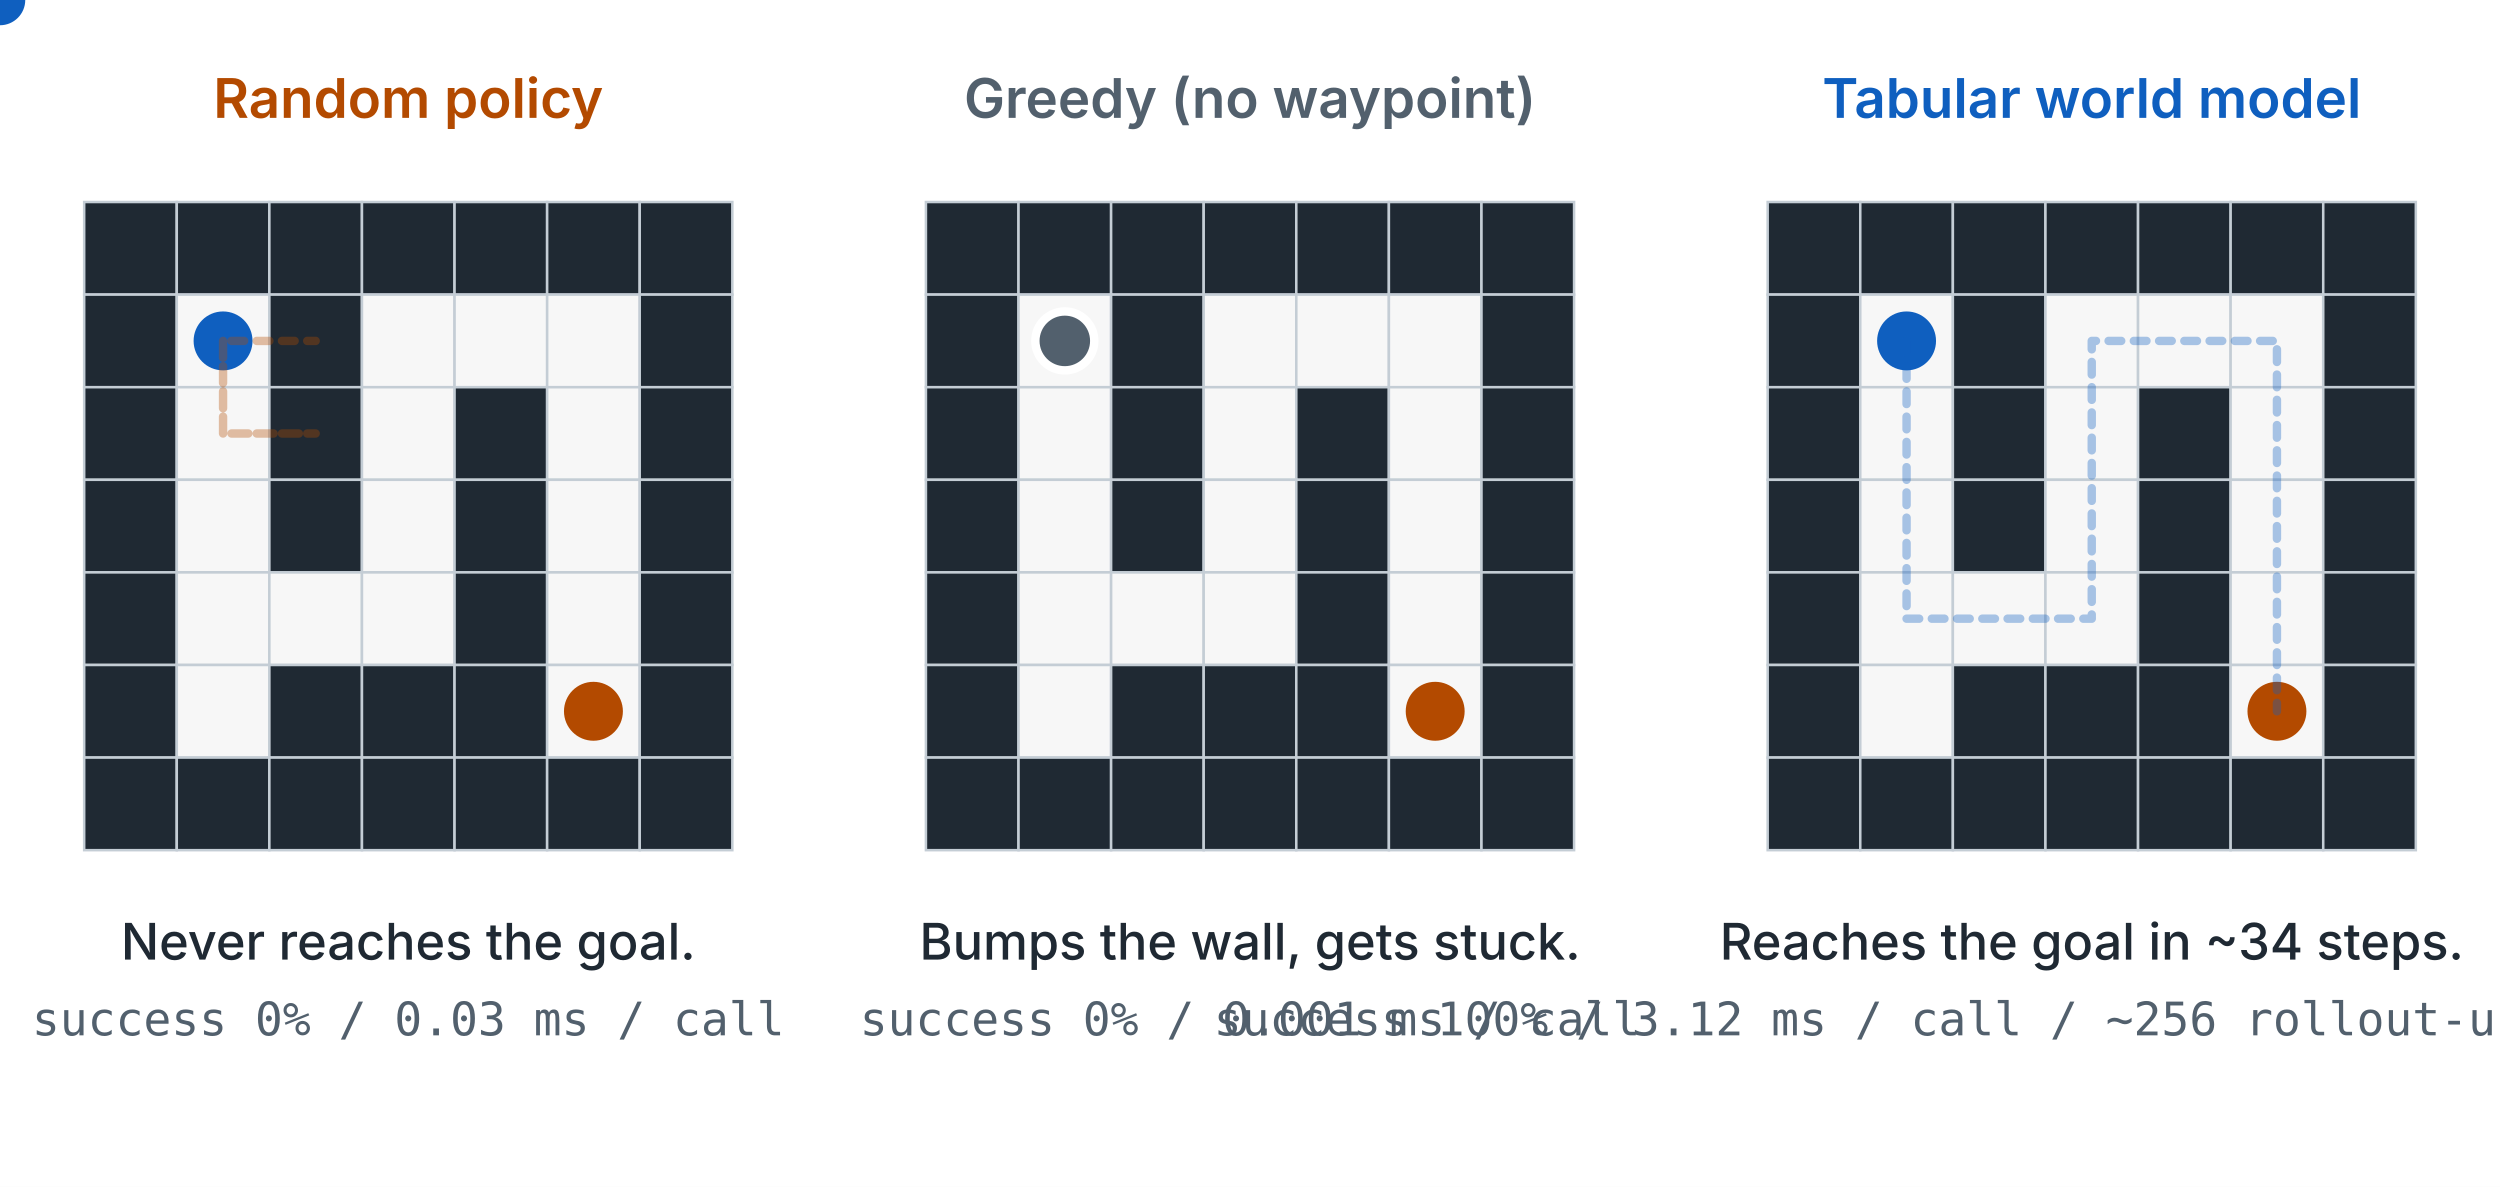
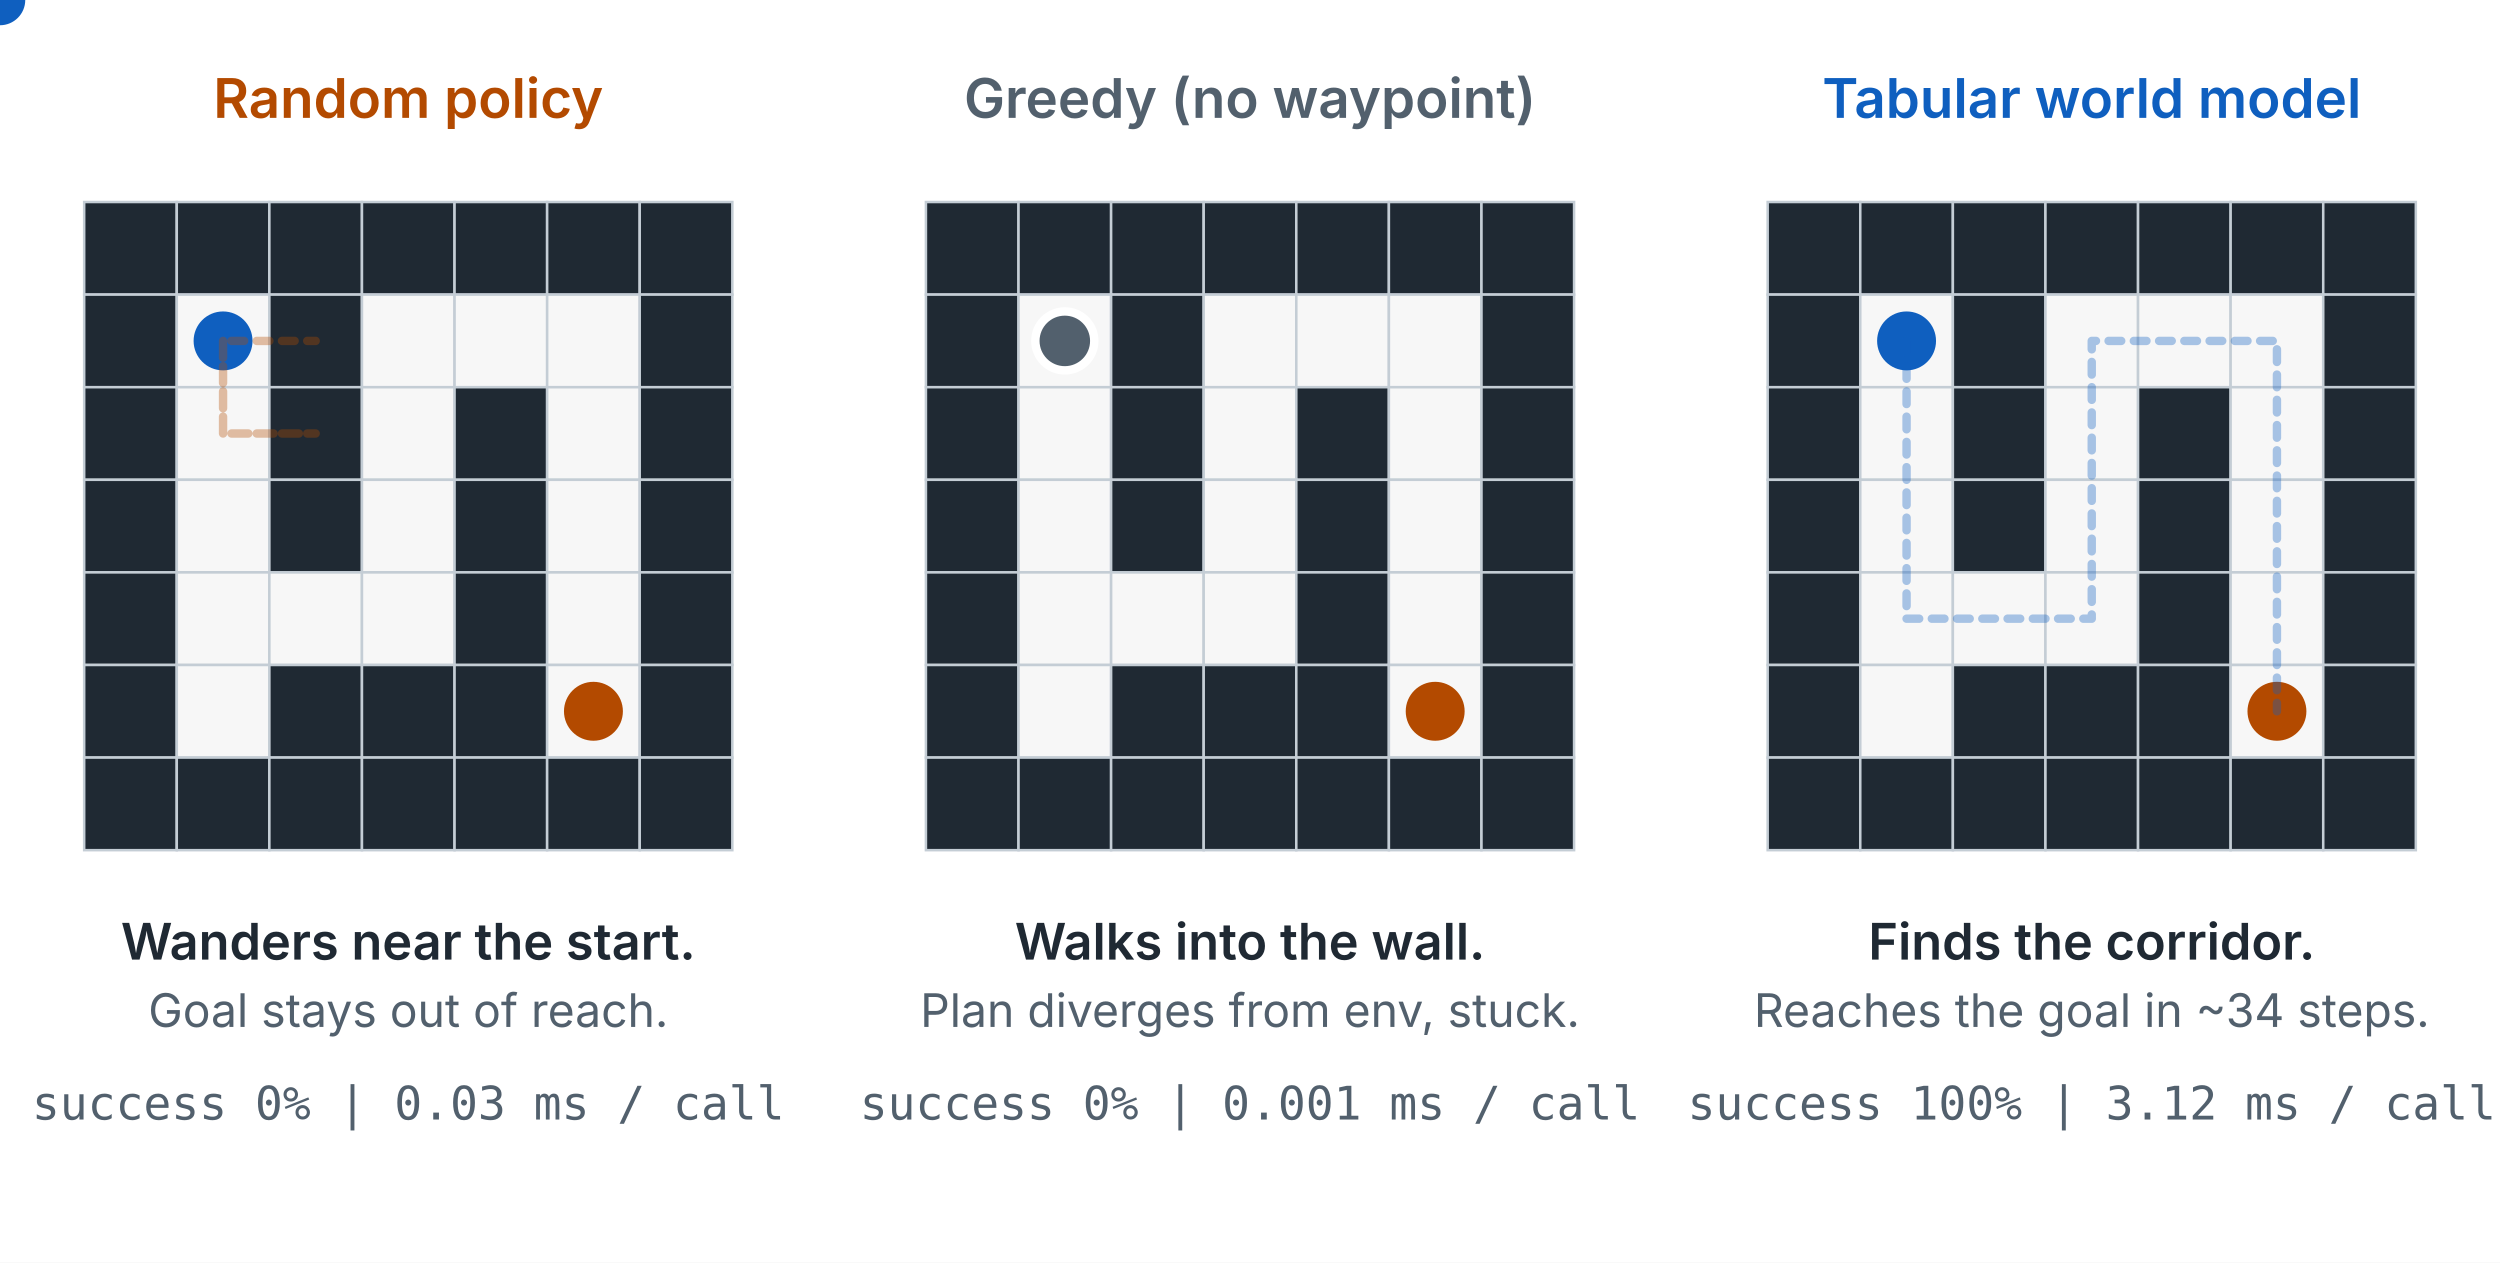
- <svg xmlns="http://www.w3.org/2000/svg" viewBox="0 0 594 282" width="594" height="282" font-family="ui-sans-serif, system-ui, -apple-system, Segoe UI, sans-serif" class="figure figure-comparison">
-   <rect width="594" height="282" fill="#ffffff" />
+ <svg xmlns="http://www.w3.org/2000/svg" viewBox="0 0 594 300" width="594" height="300" font-family="ui-sans-serif, system-ui, -apple-system, Segoe UI, sans-serif" class="figure figure-comparison">
+   <rect width="594" height="300" fill="#ffffff" />
  <text x="97" y="28" font-size="13" font-weight="600" fill="#b34a00" text-anchor="middle">Random policy</text>
  <rect x="20" y="48" width="22" height="22" fill="#1f2933" stroke="#c4cdd5" stroke-width="0.6" />
  <rect x="42" y="48" width="22" height="22" fill="#1f2933" stroke="#c4cdd5" stroke-width="0.6" />
  <rect x="64" y="48" width="22" height="22" fill="#1f2933" stroke="#c4cdd5" stroke-width="0.6" />
  <rect x="86" y="48" width="22" height="22" fill="#1f2933" stroke="#c4cdd5" stroke-width="0.6" />
  <rect x="108" y="48" width="22" height="22" fill="#1f2933" stroke="#c4cdd5" stroke-width="0.6" />
  <rect x="130" y="48" width="22" height="22" fill="#1f2933" stroke="#c4cdd5" stroke-width="0.6" />
  <rect x="152" y="48" width="22" height="22" fill="#1f2933" stroke="#c4cdd5" stroke-width="0.6" />
  <rect x="20" y="70" width="22" height="22" fill="#1f2933" stroke="#c4cdd5" stroke-width="0.6" />
  <rect x="42" y="70" width="22" height="22" fill="#f7f7f7" stroke="#c4cdd5" stroke-width="0.6" />
  <circle cx="53" cy="81" r="7" fill="#0f5fbf" />
  <rect x="64" y="70" width="22" height="22" fill="#1f2933" stroke="#c4cdd5" stroke-width="0.6" />
  <rect x="86" y="70" width="22" height="22" fill="#f7f7f7" stroke="#c4cdd5" stroke-width="0.6" />
  <rect x="108" y="70" width="22" height="22" fill="#f7f7f7" stroke="#c4cdd5" stroke-width="0.6" />
  <rect x="130" y="70" width="22" height="22" fill="#f7f7f7" stroke="#c4cdd5" stroke-width="0.6" />
  <rect x="152" y="70" width="22" height="22" fill="#1f2933" stroke="#c4cdd5" stroke-width="0.6" />
  <rect x="20" y="92" width="22" height="22" fill="#1f2933" stroke="#c4cdd5" stroke-width="0.6" />
  <rect x="42" y="92" width="22" height="22" fill="#f7f7f7" stroke="#c4cdd5" stroke-width="0.6" />
  <rect x="64" y="92" width="22" height="22" fill="#1f2933" stroke="#c4cdd5" stroke-width="0.6" />
  <rect x="86" y="92" width="22" height="22" fill="#f7f7f7" stroke="#c4cdd5" stroke-width="0.6" />
  <rect x="108" y="92" width="22" height="22" fill="#1f2933" stroke="#c4cdd5" stroke-width="0.6" />
  <rect x="130" y="92" width="22" height="22" fill="#f7f7f7" stroke="#c4cdd5" stroke-width="0.6" />
  <rect x="152" y="92" width="22" height="22" fill="#1f2933" stroke="#c4cdd5" stroke-width="0.6" />
  <rect x="20" y="114" width="22" height="22" fill="#1f2933" stroke="#c4cdd5" stroke-width="0.6" />
  <rect x="42" y="114" width="22" height="22" fill="#f7f7f7" stroke="#c4cdd5" stroke-width="0.6" />
  <rect x="64" y="114" width="22" height="22" fill="#1f2933" stroke="#c4cdd5" stroke-width="0.6" />
  <rect x="86" y="114" width="22" height="22" fill="#f7f7f7" stroke="#c4cdd5" stroke-width="0.6" />
  <rect x="108" y="114" width="22" height="22" fill="#1f2933" stroke="#c4cdd5" stroke-width="0.6" />
  <rect x="130" y="114" width="22" height="22" fill="#f7f7f7" stroke="#c4cdd5" stroke-width="0.6" />
  <rect x="152" y="114" width="22" height="22" fill="#1f2933" stroke="#c4cdd5" stroke-width="0.6" />
  <rect x="20" y="136" width="22" height="22" fill="#1f2933" stroke="#c4cdd5" stroke-width="0.6" />
  <rect x="42" y="136" width="22" height="22" fill="#f7f7f7" stroke="#c4cdd5" stroke-width="0.6" />
  <rect x="64" y="136" width="22" height="22" fill="#f7f7f7" stroke="#c4cdd5" stroke-width="0.6" />
  <rect x="86" y="136" width="22" height="22" fill="#f7f7f7" stroke="#c4cdd5" stroke-width="0.6" />
  <rect x="108" y="136" width="22" height="22" fill="#1f2933" stroke="#c4cdd5" stroke-width="0.6" />
  <rect x="130" y="136" width="22" height="22" fill="#f7f7f7" stroke="#c4cdd5" stroke-width="0.6" />
  <rect x="152" y="136" width="22" height="22" fill="#1f2933" stroke="#c4cdd5" stroke-width="0.6" />
  <rect x="20" y="158" width="22" height="22" fill="#1f2933" stroke="#c4cdd5" stroke-width="0.6" />
  <rect x="42" y="158" width="22" height="22" fill="#f7f7f7" stroke="#c4cdd5" stroke-width="0.6" />
  <rect x="64" y="158" width="22" height="22" fill="#1f2933" stroke="#c4cdd5" stroke-width="0.6" />
  <rect x="86" y="158" width="22" height="22" fill="#1f2933" stroke="#c4cdd5" stroke-width="0.6" />
  <rect x="108" y="158" width="22" height="22" fill="#1f2933" stroke="#c4cdd5" stroke-width="0.6" />
  <rect x="130" y="158" width="22" height="22" fill="#f7f7f7" stroke="#c4cdd5" stroke-width="0.6" />
  <circle cx="141" cy="169" r="7" fill="#b34a00" />
  <rect x="152" y="158" width="22" height="22" fill="#1f2933" stroke="#c4cdd5" stroke-width="0.6" />
  <rect x="20" y="180" width="22" height="22" fill="#1f2933" stroke="#c4cdd5" stroke-width="0.6" />
  <rect x="42" y="180" width="22" height="22" fill="#1f2933" stroke="#c4cdd5" stroke-width="0.6" />
  <rect x="64" y="180" width="22" height="22" fill="#1f2933" stroke="#c4cdd5" stroke-width="0.6" />
  <rect x="86" y="180" width="22" height="22" fill="#1f2933" stroke="#c4cdd5" stroke-width="0.6" />
  <rect x="108" y="180" width="22" height="22" fill="#1f2933" stroke="#c4cdd5" stroke-width="0.6" />
  <rect x="130" y="180" width="22" height="22" fill="#1f2933" stroke="#c4cdd5" stroke-width="0.6" />
  <rect x="152" y="180" width="22" height="22" fill="#1f2933" stroke="#c4cdd5" stroke-width="0.6" />
  <path id="agent-path-random" d="M 53,81 L 53,103 L 75,103 L 53,103 L 53,81 L 75,81" fill="none" stroke="#b34a00" stroke-width="2" stroke-opacity="0.35" stroke-linecap="round" stroke-linejoin="round" stroke-dasharray="3,3" />
  <g class="agent-dot">
    <circle r="7" fill="#b34a00" stroke="white" stroke-width="2">
      <animateMotion dur="2.6s" repeatCount="indefinite">
        <mpath href="#agent-path-random" />
      </animateMotion>
    </circle>
  </g>
-   <text x="97" y="228" font-size="12" font-weight="500" fill="#1f2933" text-anchor="middle">Never reaches the goal.</text>
-   <text x="97" y="246" font-size="11" fill="#52606d" text-anchor="middle" font-family="ui-monospace, SFMono-Regular, Menlo, monospace">success 0% / 0.03 ms / call</text>
+   <text x="97" y="228" font-size="12" font-weight="600" fill="#1f2933" text-anchor="middle">Wanders near the start.</text>
+   <text x="97" y="244" font-size="11" font-weight="400" fill="#52606d" text-anchor="middle">Goal stays out of reach.</text>
+   <text x="97" y="266" font-size="11" fill="#52606d" text-anchor="middle" font-family="ui-monospace, SFMono-Regular, Menlo, monospace">success 0%   |   0.03 ms / call</text>
  <text x="297" y="28" font-size="13" font-weight="600" fill="#52606d" text-anchor="middle">Greedy (no waypoint)</text>
  <rect x="220" y="48" width="22" height="22" fill="#1f2933" stroke="#c4cdd5" stroke-width="0.6" />
  <rect x="242" y="48" width="22" height="22" fill="#1f2933" stroke="#c4cdd5" stroke-width="0.6" />
  <rect x="264" y="48" width="22" height="22" fill="#1f2933" stroke="#c4cdd5" stroke-width="0.6" />
  <rect x="286" y="48" width="22" height="22" fill="#1f2933" stroke="#c4cdd5" stroke-width="0.6" />
  <rect x="308" y="48" width="22" height="22" fill="#1f2933" stroke="#c4cdd5" stroke-width="0.6" />
  <rect x="330" y="48" width="22" height="22" fill="#1f2933" stroke="#c4cdd5" stroke-width="0.6" />
  <rect x="352" y="48" width="22" height="22" fill="#1f2933" stroke="#c4cdd5" stroke-width="0.6" />
  <rect x="220" y="70" width="22" height="22" fill="#1f2933" stroke="#c4cdd5" stroke-width="0.6" />
  <rect x="242" y="70" width="22" height="22" fill="#f7f7f7" stroke="#c4cdd5" stroke-width="0.6" />
  <circle cx="253" cy="81" r="7" fill="#0f5fbf" />
  <rect x="264" y="70" width="22" height="22" fill="#1f2933" stroke="#c4cdd5" stroke-width="0.6" />
  <rect x="286" y="70" width="22" height="22" fill="#f7f7f7" stroke="#c4cdd5" stroke-width="0.6" />
  <rect x="308" y="70" width="22" height="22" fill="#f7f7f7" stroke="#c4cdd5" stroke-width="0.6" />
  <rect x="330" y="70" width="22" height="22" fill="#f7f7f7" stroke="#c4cdd5" stroke-width="0.6" />
  <rect x="352" y="70" width="22" height="22" fill="#1f2933" stroke="#c4cdd5" stroke-width="0.6" />
  <rect x="220" y="92" width="22" height="22" fill="#1f2933" stroke="#c4cdd5" stroke-width="0.6" />
  <rect x="242" y="92" width="22" height="22" fill="#f7f7f7" stroke="#c4cdd5" stroke-width="0.6" />
  <rect x="264" y="92" width="22" height="22" fill="#1f2933" stroke="#c4cdd5" stroke-width="0.6" />
  <rect x="286" y="92" width="22" height="22" fill="#f7f7f7" stroke="#c4cdd5" stroke-width="0.6" />
  <rect x="308" y="92" width="22" height="22" fill="#1f2933" stroke="#c4cdd5" stroke-width="0.6" />
  <rect x="330" y="92" width="22" height="22" fill="#f7f7f7" stroke="#c4cdd5" stroke-width="0.6" />
  <rect x="352" y="92" width="22" height="22" fill="#1f2933" stroke="#c4cdd5" stroke-width="0.6" />
  <rect x="220" y="114" width="22" height="22" fill="#1f2933" stroke="#c4cdd5" stroke-width="0.6" />
  <rect x="242" y="114" width="22" height="22" fill="#f7f7f7" stroke="#c4cdd5" stroke-width="0.6" />
  <rect x="264" y="114" width="22" height="22" fill="#1f2933" stroke="#c4cdd5" stroke-width="0.6" />
  <rect x="286" y="114" width="22" height="22" fill="#f7f7f7" stroke="#c4cdd5" stroke-width="0.6" />
  <rect x="308" y="114" width="22" height="22" fill="#1f2933" stroke="#c4cdd5" stroke-width="0.6" />
  <rect x="330" y="114" width="22" height="22" fill="#f7f7f7" stroke="#c4cdd5" stroke-width="0.6" />
  <rect x="352" y="114" width="22" height="22" fill="#1f2933" stroke="#c4cdd5" stroke-width="0.6" />
  <rect x="220" y="136" width="22" height="22" fill="#1f2933" stroke="#c4cdd5" stroke-width="0.6" />
  <rect x="242" y="136" width="22" height="22" fill="#f7f7f7" stroke="#c4cdd5" stroke-width="0.6" />
  <rect x="264" y="136" width="22" height="22" fill="#f7f7f7" stroke="#c4cdd5" stroke-width="0.6" />
  <rect x="286" y="136" width="22" height="22" fill="#f7f7f7" stroke="#c4cdd5" stroke-width="0.6" />
  <rect x="308" y="136" width="22" height="22" fill="#1f2933" stroke="#c4cdd5" stroke-width="0.6" />
  <rect x="330" y="136" width="22" height="22" fill="#f7f7f7" stroke="#c4cdd5" stroke-width="0.6" />
  <rect x="352" y="136" width="22" height="22" fill="#1f2933" stroke="#c4cdd5" stroke-width="0.6" />
  <rect x="220" y="158" width="22" height="22" fill="#1f2933" stroke="#c4cdd5" stroke-width="0.6" />
  <rect x="242" y="158" width="22" height="22" fill="#f7f7f7" stroke="#c4cdd5" stroke-width="0.6" />
  <rect x="264" y="158" width="22" height="22" fill="#1f2933" stroke="#c4cdd5" stroke-width="0.6" />
  <rect x="286" y="158" width="22" height="22" fill="#1f2933" stroke="#c4cdd5" stroke-width="0.6" />
  <rect x="308" y="158" width="22" height="22" fill="#1f2933" stroke="#c4cdd5" stroke-width="0.6" />
  <rect x="330" y="158" width="22" height="22" fill="#f7f7f7" stroke="#c4cdd5" stroke-width="0.6" />
  <circle cx="341" cy="169" r="7" fill="#b34a00" />
  <rect x="352" y="158" width="22" height="22" fill="#1f2933" stroke="#c4cdd5" stroke-width="0.6" />
  <rect x="220" y="180" width="22" height="22" fill="#1f2933" stroke="#c4cdd5" stroke-width="0.6" />
  <rect x="242" y="180" width="22" height="22" fill="#1f2933" stroke="#c4cdd5" stroke-width="0.6" />
  <rect x="264" y="180" width="22" height="22" fill="#1f2933" stroke="#c4cdd5" stroke-width="0.6" />
  <rect x="286" y="180" width="22" height="22" fill="#1f2933" stroke="#c4cdd5" stroke-width="0.6" />
  <rect x="308" y="180" width="22" height="22" fill="#1f2933" stroke="#c4cdd5" stroke-width="0.6" />
  <rect x="330" y="180" width="22" height="22" fill="#1f2933" stroke="#c4cdd5" stroke-width="0.6" />
  <rect x="352" y="180" width="22" height="22" fill="#1f2933" stroke="#c4cdd5" stroke-width="0.6" />
  <g class="agent-dot agent-stuck">
    <circle cx="253" cy="81" r="7" fill="#52606d" stroke="white" stroke-width="2">
      <animate attributeName="cx" values="253;257;253;257;253" dur="1.2s" repeatCount="indefinite" />
    </circle>
  </g>
-   <text x="297" y="228" font-size="12" font-weight="500" fill="#1f2933" text-anchor="middle">Bumps the wall, gets stuck.</text>
-   <text x="297" y="246" font-size="11" fill="#52606d" text-anchor="middle" font-family="ui-monospace, SFMono-Regular, Menlo, monospace">success 0% / 0.001 ms / call</text>
+   <text x="297" y="228" font-size="12" font-weight="600" fill="#1f2933" text-anchor="middle">Walks into the wall.</text>
+   <text x="297" y="244" font-size="11" font-weight="400" fill="#52606d" text-anchor="middle">Plan diverges from env, stuck.</text>
+   <text x="297" y="266" font-size="11" fill="#52606d" text-anchor="middle" font-family="ui-monospace, SFMono-Regular, Menlo, monospace">success 0%   |   0.001 ms / call</text>
  <text x="497" y="28" font-size="13" font-weight="600" fill="#0f5fbf" text-anchor="middle">Tabular world model</text>
  <rect x="420" y="48" width="22" height="22" fill="#1f2933" stroke="#c4cdd5" stroke-width="0.6" />
  <rect x="442" y="48" width="22" height="22" fill="#1f2933" stroke="#c4cdd5" stroke-width="0.6" />
  <rect x="464" y="48" width="22" height="22" fill="#1f2933" stroke="#c4cdd5" stroke-width="0.6" />
  <rect x="486" y="48" width="22" height="22" fill="#1f2933" stroke="#c4cdd5" stroke-width="0.6" />
  <rect x="508" y="48" width="22" height="22" fill="#1f2933" stroke="#c4cdd5" stroke-width="0.6" />
  <rect x="530" y="48" width="22" height="22" fill="#1f2933" stroke="#c4cdd5" stroke-width="0.6" />
  <rect x="552" y="48" width="22" height="22" fill="#1f2933" stroke="#c4cdd5" stroke-width="0.6" />
  <rect x="420" y="70" width="22" height="22" fill="#1f2933" stroke="#c4cdd5" stroke-width="0.6" />
  <rect x="442" y="70" width="22" height="22" fill="#f7f7f7" stroke="#c4cdd5" stroke-width="0.6" />
  <circle cx="453" cy="81" r="7" fill="#0f5fbf" />
  <rect x="464" y="70" width="22" height="22" fill="#1f2933" stroke="#c4cdd5" stroke-width="0.6" />
  <rect x="486" y="70" width="22" height="22" fill="#f7f7f7" stroke="#c4cdd5" stroke-width="0.6" />
  <rect x="508" y="70" width="22" height="22" fill="#f7f7f7" stroke="#c4cdd5" stroke-width="0.6" />
  <rect x="530" y="70" width="22" height="22" fill="#f7f7f7" stroke="#c4cdd5" stroke-width="0.6" />
  <rect x="552" y="70" width="22" height="22" fill="#1f2933" stroke="#c4cdd5" stroke-width="0.6" />
  <rect x="420" y="92" width="22" height="22" fill="#1f2933" stroke="#c4cdd5" stroke-width="0.6" />
  <rect x="442" y="92" width="22" height="22" fill="#f7f7f7" stroke="#c4cdd5" stroke-width="0.6" />
  <rect x="464" y="92" width="22" height="22" fill="#1f2933" stroke="#c4cdd5" stroke-width="0.6" />
  <rect x="486" y="92" width="22" height="22" fill="#f7f7f7" stroke="#c4cdd5" stroke-width="0.6" />
  <rect x="508" y="92" width="22" height="22" fill="#1f2933" stroke="#c4cdd5" stroke-width="0.6" />
  <rect x="530" y="92" width="22" height="22" fill="#f7f7f7" stroke="#c4cdd5" stroke-width="0.6" />
  <rect x="552" y="92" width="22" height="22" fill="#1f2933" stroke="#c4cdd5" stroke-width="0.6" />
  <rect x="420" y="114" width="22" height="22" fill="#1f2933" stroke="#c4cdd5" stroke-width="0.6" />
  <rect x="442" y="114" width="22" height="22" fill="#f7f7f7" stroke="#c4cdd5" stroke-width="0.6" />
  <rect x="464" y="114" width="22" height="22" fill="#1f2933" stroke="#c4cdd5" stroke-width="0.6" />
  <rect x="486" y="114" width="22" height="22" fill="#f7f7f7" stroke="#c4cdd5" stroke-width="0.6" />
  <rect x="508" y="114" width="22" height="22" fill="#1f2933" stroke="#c4cdd5" stroke-width="0.6" />
  <rect x="530" y="114" width="22" height="22" fill="#f7f7f7" stroke="#c4cdd5" stroke-width="0.6" />
  <rect x="552" y="114" width="22" height="22" fill="#1f2933" stroke="#c4cdd5" stroke-width="0.6" />
  <rect x="420" y="136" width="22" height="22" fill="#1f2933" stroke="#c4cdd5" stroke-width="0.6" />
  <rect x="442" y="136" width="22" height="22" fill="#f7f7f7" stroke="#c4cdd5" stroke-width="0.6" />
  <rect x="464" y="136" width="22" height="22" fill="#f7f7f7" stroke="#c4cdd5" stroke-width="0.6" />
  <rect x="486" y="136" width="22" height="22" fill="#f7f7f7" stroke="#c4cdd5" stroke-width="0.6" />
  <rect x="508" y="136" width="22" height="22" fill="#1f2933" stroke="#c4cdd5" stroke-width="0.6" />
  <rect x="530" y="136" width="22" height="22" fill="#f7f7f7" stroke="#c4cdd5" stroke-width="0.6" />
  <rect x="552" y="136" width="22" height="22" fill="#1f2933" stroke="#c4cdd5" stroke-width="0.6" />
  <rect x="420" y="158" width="22" height="22" fill="#1f2933" stroke="#c4cdd5" stroke-width="0.6" />
  <rect x="442" y="158" width="22" height="22" fill="#f7f7f7" stroke="#c4cdd5" stroke-width="0.6" />
  <rect x="464" y="158" width="22" height="22" fill="#1f2933" stroke="#c4cdd5" stroke-width="0.6" />
  <rect x="486" y="158" width="22" height="22" fill="#1f2933" stroke="#c4cdd5" stroke-width="0.6" />
  <rect x="508" y="158" width="22" height="22" fill="#1f2933" stroke="#c4cdd5" stroke-width="0.6" />
  <rect x="530" y="158" width="22" height="22" fill="#f7f7f7" stroke="#c4cdd5" stroke-width="0.6" />
  <circle cx="541" cy="169" r="7" fill="#b34a00" />
  <rect x="552" y="158" width="22" height="22" fill="#1f2933" stroke="#c4cdd5" stroke-width="0.6" />
  <rect x="420" y="180" width="22" height="22" fill="#1f2933" stroke="#c4cdd5" stroke-width="0.6" />
  <rect x="442" y="180" width="22" height="22" fill="#1f2933" stroke="#c4cdd5" stroke-width="0.6" />
  <rect x="464" y="180" width="22" height="22" fill="#1f2933" stroke="#c4cdd5" stroke-width="0.6" />
  <rect x="486" y="180" width="22" height="22" fill="#1f2933" stroke="#c4cdd5" stroke-width="0.6" />
  <rect x="508" y="180" width="22" height="22" fill="#1f2933" stroke="#c4cdd5" stroke-width="0.6" />
  <rect x="530" y="180" width="22" height="22" fill="#1f2933" stroke="#c4cdd5" stroke-width="0.6" />
  <rect x="552" y="180" width="22" height="22" fill="#1f2933" stroke="#c4cdd5" stroke-width="0.6" />
  <path id="agent-path-wm" d="M 453,81 L 453,103 L 453,125 L 453,147 L 475,147 L 497,147 L 497,125 L 497,103 L 497,81 L 519,81 L 541,81 L 541,103 L 541,125 L 541,147 L 541,169" fill="none" stroke="#0f5fbf" stroke-width="2" stroke-opacity="0.35" stroke-linecap="round" stroke-linejoin="round" stroke-dasharray="3,3" />
  <g class="agent-dot">
    <circle r="7" fill="#0f5fbf" stroke="white" stroke-width="2">
      <animateMotion dur="4.5s" repeatCount="indefinite">
        <mpath href="#agent-path-wm" />
      </animateMotion>
    </circle>
  </g>
-   <text x="497" y="228" font-size="12" font-weight="500" fill="#1f2933" text-anchor="middle">Reaches the goal in ~34 steps.</text>
-   <text x="497" y="246" font-size="11" fill="#52606d" text-anchor="middle" font-family="ui-monospace, SFMono-Regular, Menlo, monospace">success 100% / 3.12 ms / call / ~256 rollout-units per decision</text>
+   <text x="497" y="228" font-size="12" font-weight="600" fill="#1f2933" text-anchor="middle">Finds the corridor.</text>
+   <text x="497" y="244" font-size="11" font-weight="400" fill="#52606d" text-anchor="middle">Reaches the goal in ~34 steps.</text>
+   <text x="497" y="266" font-size="11" fill="#52606d" text-anchor="middle" font-family="ui-monospace, SFMono-Regular, Menlo, monospace">success 100%   |   3.12 ms / call</text>
</svg>
